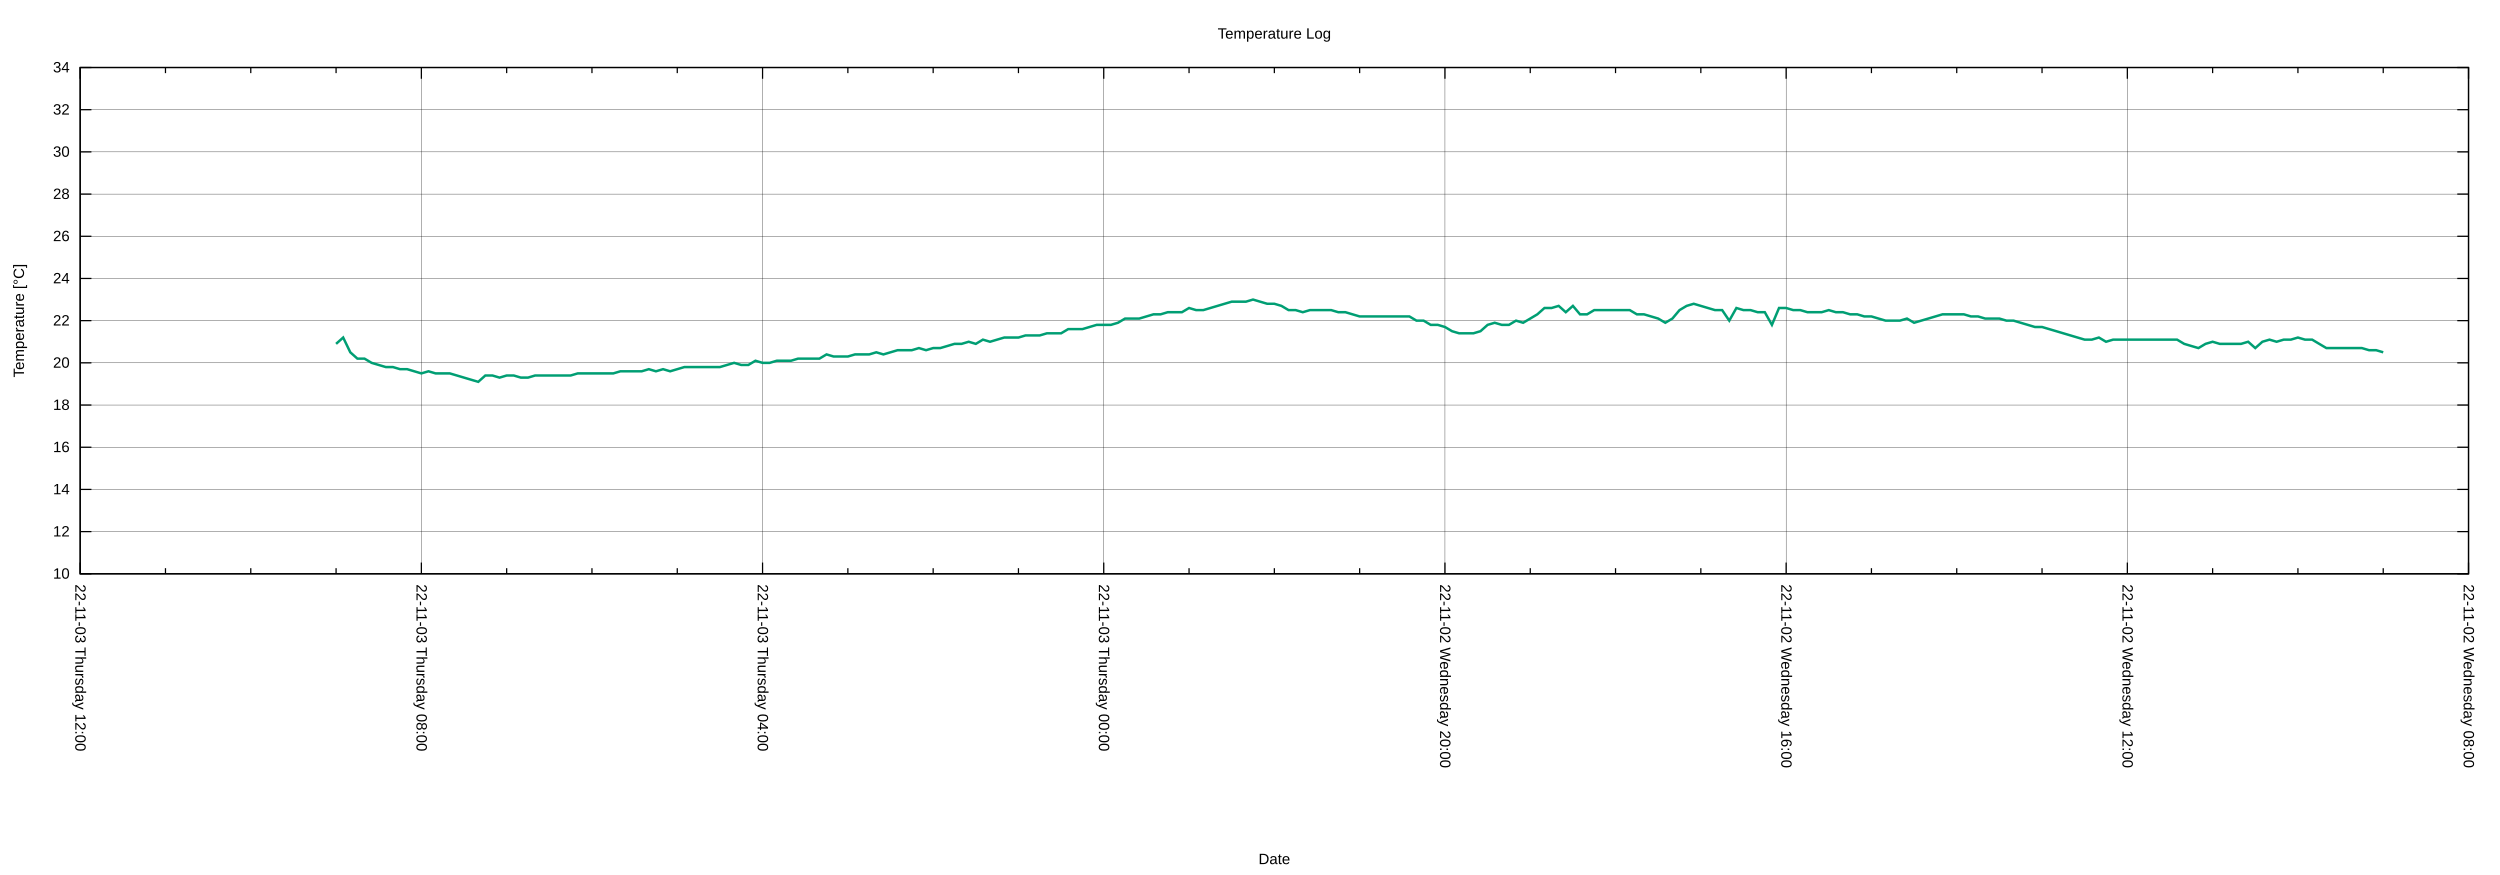
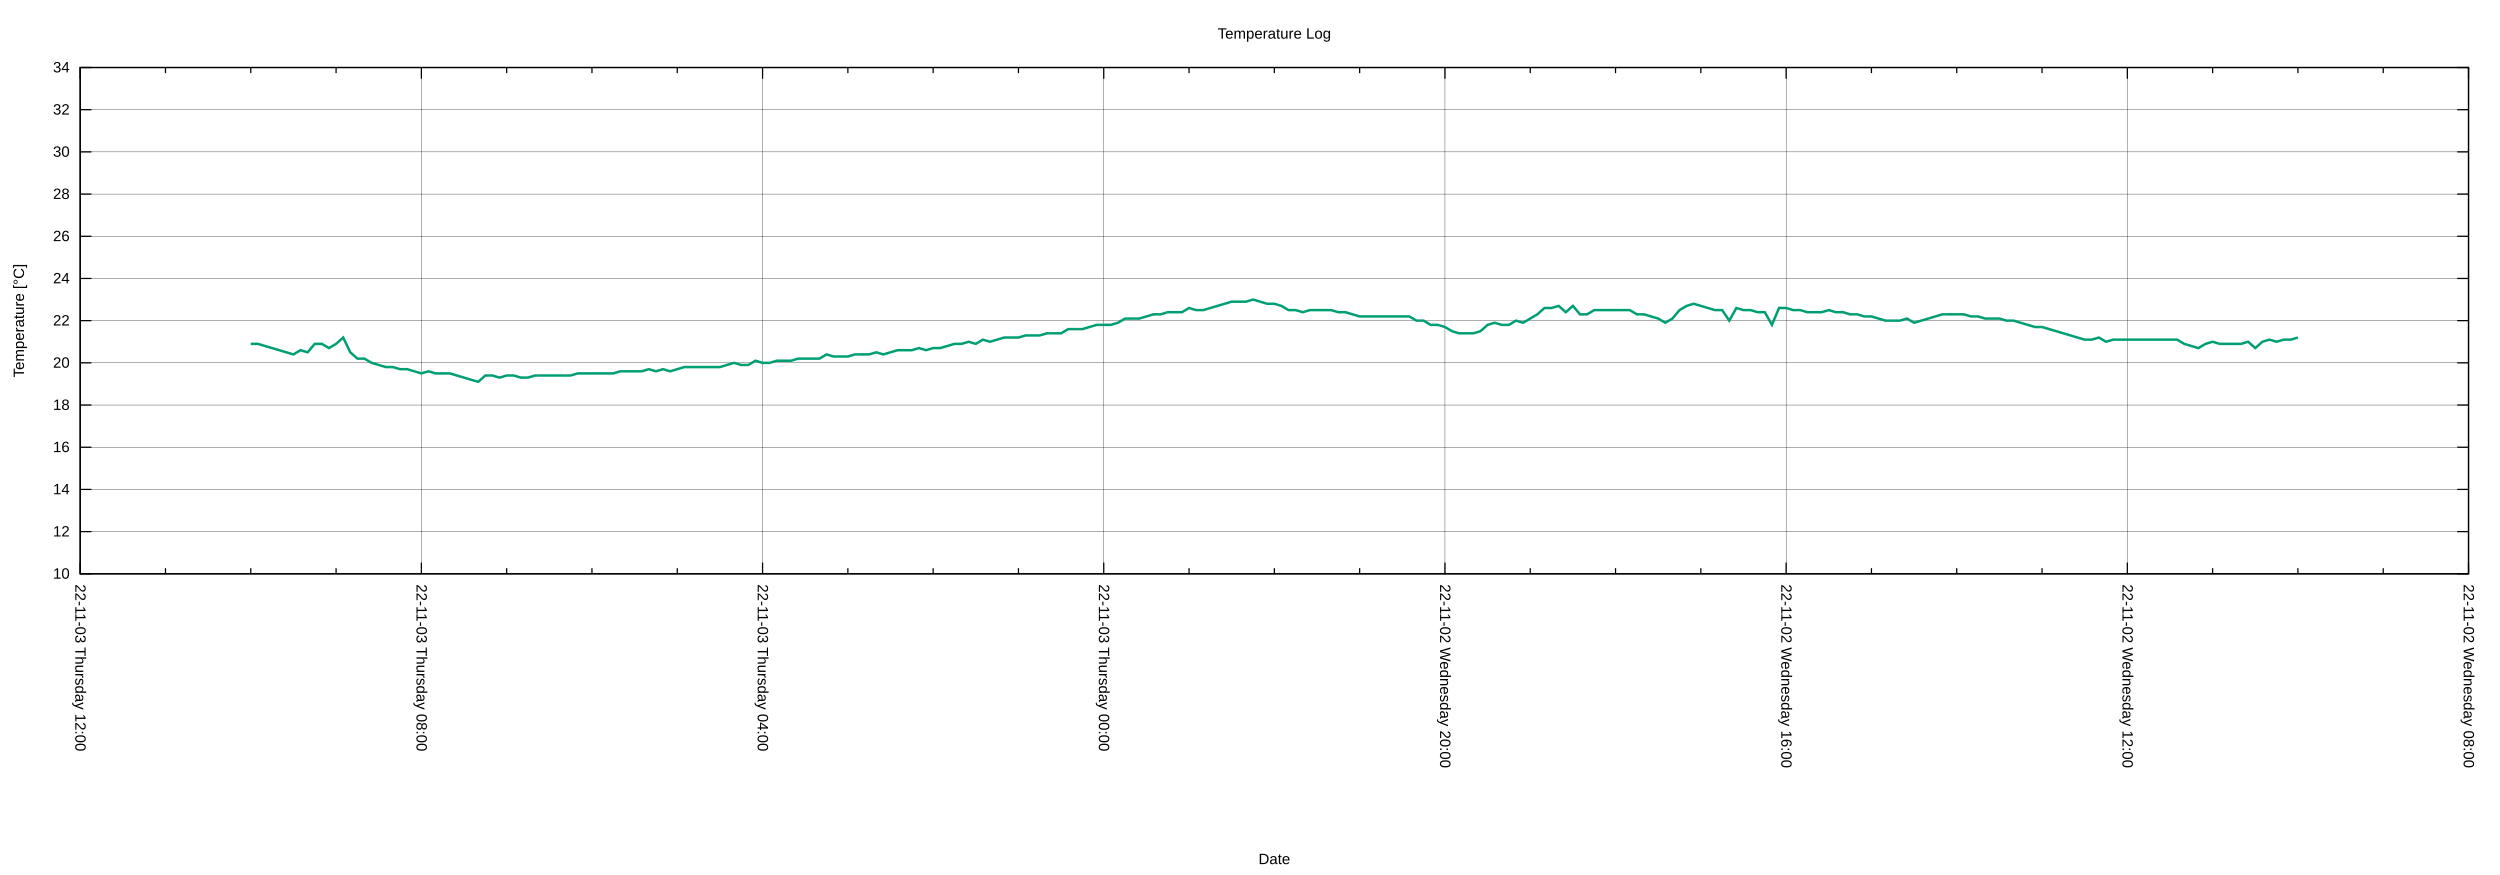
<svg xmlns="http://www.w3.org/2000/svg" xmlns:xlink="http://www.w3.org/1999/xlink" width="2000" height="700" viewBox="0 0 2000 700">
  <g id="gnuplot_canvas">
    <rect x="0" y="0" width="2000" height="700" fill="none" />
    <defs>
      <circle id="gpDot" r="0.5" stroke-width="0.5" stroke="currentColor" />
      <path id="gpPt0" stroke-width="0.222" stroke="currentColor" d="M-1,0 h2 M0,-1 v2" />
      <path id="gpPt1" stroke-width="0.222" stroke="currentColor" d="M-1,-1 L1,1 M1,-1 L-1,1" />
      <path id="gpPt2" stroke-width="0.222" stroke="currentColor" d="M-1,0 L1,0 M0,-1 L0,1 M-1,-1 L1,1 M-1,1 L1,-1" />
      <rect id="gpPt3" stroke-width="0.222" stroke="currentColor" x="-1" y="-1" width="2" height="2" />
      <rect id="gpPt4" stroke-width="0.222" stroke="currentColor" fill="currentColor" x="-1" y="-1" width="2" height="2" />
      <circle id="gpPt5" stroke-width="0.222" stroke="currentColor" cx="0" cy="0" r="1" />
      <use xlink:href="#gpPt5" id="gpPt6" fill="currentColor" stroke="none" />
      <path id="gpPt7" stroke-width="0.222" stroke="currentColor" d="M0,-1.33 L-1.33,0.67 L1.33,0.67 z" />
      <use xlink:href="#gpPt7" id="gpPt8" fill="currentColor" stroke="none" />
      <use xlink:href="#gpPt7" id="gpPt9" stroke="currentColor" transform="rotate(180)" />
      <use xlink:href="#gpPt9" id="gpPt10" fill="currentColor" stroke="none" />
      <use xlink:href="#gpPt3" id="gpPt11" stroke="currentColor" transform="rotate(45)" />
      <use xlink:href="#gpPt11" id="gpPt12" fill="currentColor" stroke="none" />
      <path id="gpPt13" stroke-width="0.222" stroke="currentColor" d="M0,1.330 L1.265,0.411 L0.782,-1.067 L-0.782,-1.076 L-1.265,0.411 z" />
      <use xlink:href="#gpPt13" id="gpPt14" fill="currentColor" stroke="none" />
      <filter id="textbox" filterUnits="objectBoundingBox" x="0" y="0" height="1" width="1">
        <feFlood flood-color="white" flood-opacity="1" result="bgnd" />
        <feComposite in="SourceGraphic" in2="bgnd" operator="atop" />
      </filter>
      <filter id="greybox" filterUnits="objectBoundingBox" x="0" y="0" height="1" width="1">
        <feFlood flood-color="lightgrey" flood-opacity="1" result="grey" />
        <feComposite in="SourceGraphic" in2="grey" operator="atop" />
      </filter>
    </defs>
    <g fill="none" color="white" stroke="currentColor" stroke-width="1.00" stroke-linecap="butt" stroke-linejoin="miter">
</g>
    <g fill="none" color="black" stroke="currentColor" stroke-width="1.00" stroke-linecap="butt" stroke-linejoin="miter">
</g>
    <g fill="none" color="black" stroke="black" stroke-width="0.25" stroke-linecap="butt" stroke-linejoin="miter">
</g>
    <g fill="none" color="black" stroke="currentColor" stroke-width="0.25" stroke-linecap="butt" stroke-linejoin="miter">
      <path stroke="black" class="gridline" d="M64.14,459.04 L1974.82,459.04  " />
    </g>
    <g fill="none" color="black" stroke="black" stroke-width="1.00" stroke-linecap="butt" stroke-linejoin="miter">
</g>
    <g fill="none" color="black" stroke="currentColor" stroke-width="1.00" stroke-linecap="butt" stroke-linejoin="miter">
      <path stroke="black" d="M64.14,459.04 L73.14,459.04 M1974.82,459.04 L1965.82,459.04  " />
      <g transform="translate(55.75,462.94)" stroke="none" fill="black" font-family="Arial" font-size="12.00" text-anchor="end">
        <text>
          <tspan font-family="Arial"> 10</tspan>
        </text>
      </g>
    </g>
    <g fill="none" color="black" stroke="currentColor" stroke-width="1.00" stroke-linecap="butt" stroke-linejoin="miter">
</g>
    <g fill="none" color="black" stroke="black" stroke-width="0.25" stroke-linecap="butt" stroke-linejoin="miter">
</g>
    <g fill="none" color="black" stroke="currentColor" stroke-width="0.25" stroke-linecap="butt" stroke-linejoin="miter">
      <path stroke="black" class="gridline" d="M64.14,425.29 L1974.82,425.29  " />
    </g>
    <g fill="none" color="black" stroke="black" stroke-width="1.00" stroke-linecap="butt" stroke-linejoin="miter">
</g>
    <g fill="none" color="black" stroke="currentColor" stroke-width="1.00" stroke-linecap="butt" stroke-linejoin="miter">
      <path stroke="black" d="M64.14,425.29 L73.14,425.29 M1974.82,425.29 L1965.82,425.29  " />
      <g transform="translate(55.75,429.19)" stroke="none" fill="black" font-family="Arial" font-size="12.00" text-anchor="end">
        <text>
          <tspan font-family="Arial"> 12</tspan>
        </text>
      </g>
    </g>
    <g fill="none" color="black" stroke="currentColor" stroke-width="1.00" stroke-linecap="butt" stroke-linejoin="miter">
</g>
    <g fill="none" color="black" stroke="black" stroke-width="0.25" stroke-linecap="butt" stroke-linejoin="miter">
</g>
    <g fill="none" color="black" stroke="currentColor" stroke-width="0.25" stroke-linecap="butt" stroke-linejoin="miter">
      <path stroke="black" class="gridline" d="M64.14,391.53 L1974.82,391.53  " />
    </g>
    <g fill="none" color="black" stroke="black" stroke-width="1.00" stroke-linecap="butt" stroke-linejoin="miter">
</g>
    <g fill="none" color="black" stroke="currentColor" stroke-width="1.00" stroke-linecap="butt" stroke-linejoin="miter">
      <path stroke="black" d="M64.14,391.53 L73.14,391.53 M1974.82,391.53 L1965.82,391.53  " />
      <g transform="translate(55.75,395.43)" stroke="none" fill="black" font-family="Arial" font-size="12.00" text-anchor="end">
        <text>
          <tspan font-family="Arial"> 14</tspan>
        </text>
      </g>
    </g>
    <g fill="none" color="black" stroke="currentColor" stroke-width="1.00" stroke-linecap="butt" stroke-linejoin="miter">
</g>
    <g fill="none" color="black" stroke="black" stroke-width="0.25" stroke-linecap="butt" stroke-linejoin="miter">
</g>
    <g fill="none" color="black" stroke="currentColor" stroke-width="0.25" stroke-linecap="butt" stroke-linejoin="miter">
      <path stroke="black" class="gridline" d="M64.14,357.78 L1974.82,357.78  " />
    </g>
    <g fill="none" color="black" stroke="black" stroke-width="1.00" stroke-linecap="butt" stroke-linejoin="miter">
</g>
    <g fill="none" color="black" stroke="currentColor" stroke-width="1.00" stroke-linecap="butt" stroke-linejoin="miter">
      <path stroke="black" d="M64.14,357.78 L73.14,357.78 M1974.82,357.78 L1965.82,357.78  " />
      <g transform="translate(55.75,361.68)" stroke="none" fill="black" font-family="Arial" font-size="12.00" text-anchor="end">
        <text>
          <tspan font-family="Arial"> 16</tspan>
        </text>
      </g>
    </g>
    <g fill="none" color="black" stroke="currentColor" stroke-width="1.00" stroke-linecap="butt" stroke-linejoin="miter">
</g>
    <g fill="none" color="black" stroke="black" stroke-width="0.25" stroke-linecap="butt" stroke-linejoin="miter">
</g>
    <g fill="none" color="black" stroke="currentColor" stroke-width="0.25" stroke-linecap="butt" stroke-linejoin="miter">
      <path stroke="black" class="gridline" d="M64.14,324.03 L1974.82,324.03  " />
    </g>
    <g fill="none" color="black" stroke="black" stroke-width="1.00" stroke-linecap="butt" stroke-linejoin="miter">
</g>
    <g fill="none" color="black" stroke="currentColor" stroke-width="1.00" stroke-linecap="butt" stroke-linejoin="miter">
      <path stroke="black" d="M64.14,324.03 L73.14,324.03 M1974.82,324.03 L1965.82,324.03  " />
      <g transform="translate(55.75,327.93)" stroke="none" fill="black" font-family="Arial" font-size="12.00" text-anchor="end">
        <text>
          <tspan font-family="Arial"> 18</tspan>
        </text>
      </g>
    </g>
    <g fill="none" color="black" stroke="currentColor" stroke-width="1.00" stroke-linecap="butt" stroke-linejoin="miter">
</g>
    <g fill="none" color="black" stroke="black" stroke-width="0.25" stroke-linecap="butt" stroke-linejoin="miter">
</g>
    <g fill="none" color="black" stroke="currentColor" stroke-width="0.25" stroke-linecap="butt" stroke-linejoin="miter">
      <path stroke="black" class="gridline" d="M64.14,290.28 L1974.82,290.28  " />
    </g>
    <g fill="none" color="black" stroke="black" stroke-width="1.00" stroke-linecap="butt" stroke-linejoin="miter">
</g>
    <g fill="none" color="black" stroke="currentColor" stroke-width="1.00" stroke-linecap="butt" stroke-linejoin="miter">
      <path stroke="black" d="M64.14,290.28 L73.14,290.28 M1974.82,290.28 L1965.82,290.28  " />
      <g transform="translate(55.75,294.18)" stroke="none" fill="black" font-family="Arial" font-size="12.00" text-anchor="end">
        <text>
          <tspan font-family="Arial"> 20</tspan>
        </text>
      </g>
    </g>
    <g fill="none" color="black" stroke="currentColor" stroke-width="1.00" stroke-linecap="butt" stroke-linejoin="miter">
</g>
    <g fill="none" color="black" stroke="black" stroke-width="0.25" stroke-linecap="butt" stroke-linejoin="miter">
</g>
    <g fill="none" color="black" stroke="currentColor" stroke-width="0.25" stroke-linecap="butt" stroke-linejoin="miter">
      <path stroke="black" class="gridline" d="M64.14,256.52 L1974.82,256.52  " />
    </g>
    <g fill="none" color="black" stroke="black" stroke-width="1.00" stroke-linecap="butt" stroke-linejoin="miter">
</g>
    <g fill="none" color="black" stroke="currentColor" stroke-width="1.00" stroke-linecap="butt" stroke-linejoin="miter">
      <path stroke="black" d="M64.14,256.52 L73.14,256.52 M1974.82,256.52 L1965.82,256.52  " />
      <g transform="translate(55.75,260.42)" stroke="none" fill="black" font-family="Arial" font-size="12.00" text-anchor="end">
        <text>
          <tspan font-family="Arial"> 22</tspan>
        </text>
      </g>
    </g>
    <g fill="none" color="black" stroke="currentColor" stroke-width="1.00" stroke-linecap="butt" stroke-linejoin="miter">
</g>
    <g fill="none" color="black" stroke="black" stroke-width="0.25" stroke-linecap="butt" stroke-linejoin="miter">
</g>
    <g fill="none" color="black" stroke="currentColor" stroke-width="0.25" stroke-linecap="butt" stroke-linejoin="miter">
      <path stroke="black" class="gridline" d="M64.14,222.77 L1974.82,222.77  " />
    </g>
    <g fill="none" color="black" stroke="black" stroke-width="1.00" stroke-linecap="butt" stroke-linejoin="miter">
</g>
    <g fill="none" color="black" stroke="currentColor" stroke-width="1.00" stroke-linecap="butt" stroke-linejoin="miter">
      <path stroke="black" d="M64.14,222.77 L73.14,222.77 M1974.82,222.77 L1965.82,222.77  " />
      <g transform="translate(55.75,226.67)" stroke="none" fill="black" font-family="Arial" font-size="12.00" text-anchor="end">
        <text>
          <tspan font-family="Arial"> 24</tspan>
        </text>
      </g>
    </g>
    <g fill="none" color="black" stroke="currentColor" stroke-width="1.00" stroke-linecap="butt" stroke-linejoin="miter">
</g>
    <g fill="none" color="black" stroke="black" stroke-width="0.25" stroke-linecap="butt" stroke-linejoin="miter">
</g>
    <g fill="none" color="black" stroke="currentColor" stroke-width="0.25" stroke-linecap="butt" stroke-linejoin="miter">
      <path stroke="black" class="gridline" d="M64.14,189.02 L1974.82,189.02  " />
    </g>
    <g fill="none" color="black" stroke="black" stroke-width="1.00" stroke-linecap="butt" stroke-linejoin="miter">
</g>
    <g fill="none" color="black" stroke="currentColor" stroke-width="1.00" stroke-linecap="butt" stroke-linejoin="miter">
      <path stroke="black" d="M64.14,189.02 L73.14,189.02 M1974.82,189.02 L1965.82,189.02  " />
      <g transform="translate(55.75,192.92)" stroke="none" fill="black" font-family="Arial" font-size="12.00" text-anchor="end">
        <text>
          <tspan font-family="Arial"> 26</tspan>
        </text>
      </g>
    </g>
    <g fill="none" color="black" stroke="currentColor" stroke-width="1.00" stroke-linecap="butt" stroke-linejoin="miter">
</g>
    <g fill="none" color="black" stroke="black" stroke-width="0.25" stroke-linecap="butt" stroke-linejoin="miter">
</g>
    <g fill="none" color="black" stroke="currentColor" stroke-width="0.25" stroke-linecap="butt" stroke-linejoin="miter">
      <path stroke="black" class="gridline" d="M64.14,155.27 L1974.82,155.27  " />
    </g>
    <g fill="none" color="black" stroke="black" stroke-width="1.00" stroke-linecap="butt" stroke-linejoin="miter">
</g>
    <g fill="none" color="black" stroke="currentColor" stroke-width="1.00" stroke-linecap="butt" stroke-linejoin="miter">
      <path stroke="black" d="M64.14,155.27 L73.14,155.27 M1974.82,155.27 L1965.82,155.27  " />
      <g transform="translate(55.75,159.17)" stroke="none" fill="black" font-family="Arial" font-size="12.00" text-anchor="end">
        <text>
          <tspan font-family="Arial"> 28</tspan>
        </text>
      </g>
    </g>
    <g fill="none" color="black" stroke="currentColor" stroke-width="1.00" stroke-linecap="butt" stroke-linejoin="miter">
</g>
    <g fill="none" color="black" stroke="black" stroke-width="0.25" stroke-linecap="butt" stroke-linejoin="miter">
</g>
    <g fill="none" color="black" stroke="currentColor" stroke-width="0.25" stroke-linecap="butt" stroke-linejoin="miter">
      <path stroke="black" class="gridline" d="M64.14,121.51 L1974.82,121.51  " />
    </g>
    <g fill="none" color="black" stroke="black" stroke-width="1.00" stroke-linecap="butt" stroke-linejoin="miter">
</g>
    <g fill="none" color="black" stroke="currentColor" stroke-width="1.00" stroke-linecap="butt" stroke-linejoin="miter">
      <path stroke="black" d="M64.14,121.51 L73.14,121.51 M1974.82,121.51 L1965.82,121.51  " />
      <g transform="translate(55.75,125.41)" stroke="none" fill="black" font-family="Arial" font-size="12.00" text-anchor="end">
        <text>
          <tspan font-family="Arial"> 30</tspan>
        </text>
      </g>
    </g>
    <g fill="none" color="black" stroke="currentColor" stroke-width="1.00" stroke-linecap="butt" stroke-linejoin="miter">
</g>
    <g fill="none" color="black" stroke="black" stroke-width="0.25" stroke-linecap="butt" stroke-linejoin="miter">
</g>
    <g fill="none" color="black" stroke="currentColor" stroke-width="0.25" stroke-linecap="butt" stroke-linejoin="miter">
      <path stroke="black" class="gridline" d="M64.14,87.76 L1974.82,87.76  " />
    </g>
    <g fill="none" color="black" stroke="black" stroke-width="1.00" stroke-linecap="butt" stroke-linejoin="miter">
</g>
    <g fill="none" color="black" stroke="currentColor" stroke-width="1.00" stroke-linecap="butt" stroke-linejoin="miter">
      <path stroke="black" d="M64.14,87.76 L73.14,87.76 M1974.82,87.76 L1965.82,87.76  " />
      <g transform="translate(55.75,91.66)" stroke="none" fill="black" font-family="Arial" font-size="12.00" text-anchor="end">
        <text>
          <tspan font-family="Arial"> 32</tspan>
        </text>
      </g>
    </g>
    <g fill="none" color="black" stroke="currentColor" stroke-width="1.00" stroke-linecap="butt" stroke-linejoin="miter">
</g>
    <g fill="none" color="black" stroke="black" stroke-width="0.25" stroke-linecap="butt" stroke-linejoin="miter">
</g>
    <g fill="none" color="black" stroke="currentColor" stroke-width="0.25" stroke-linecap="butt" stroke-linejoin="miter">
      <path stroke="black" class="gridline" d="M64.14,54.01 L1974.82,54.01  " />
    </g>
    <g fill="none" color="black" stroke="black" stroke-width="1.00" stroke-linecap="butt" stroke-linejoin="miter">
</g>
    <g fill="none" color="black" stroke="currentColor" stroke-width="1.00" stroke-linecap="butt" stroke-linejoin="miter">
      <path stroke="black" d="M64.14,54.01 L73.14,54.01 M1974.82,54.01 L1965.82,54.01  " />
      <g transform="translate(55.75,57.91)" stroke="none" fill="black" font-family="Arial" font-size="12.00" text-anchor="end">
        <text>
          <tspan font-family="Arial"> 34</tspan>
        </text>
      </g>
    </g>
    <g fill="none" color="black" stroke="currentColor" stroke-width="1.00" stroke-linecap="butt" stroke-linejoin="miter">
</g>
    <g fill="none" color="black" stroke="black" stroke-width="0.25" stroke-linecap="butt" stroke-linejoin="miter">
</g>
    <g fill="none" color="black" stroke="currentColor" stroke-width="0.25" stroke-linecap="butt" stroke-linejoin="miter">
      <path stroke="black" class="gridline" d="M1974.82,459.04 L1974.82,54.01  " />
    </g>
    <g fill="none" color="black" stroke="black" stroke-width="1.00" stroke-linecap="butt" stroke-linejoin="miter">
</g>
    <g fill="none" color="black" stroke="currentColor" stroke-width="1.00" stroke-linecap="butt" stroke-linejoin="miter">
      <path stroke="black" d="M1974.82,459.04 L1974.82,450.04 M1974.82,54.01 L1974.82,63.01  " />
      <g transform="translate(1970.92,467.43) rotate(90)" stroke="none" fill="black" font-family="Arial" font-size="12.00" text-anchor="start">
        <text>
          <tspan font-family="Arial">22-11-02 Wednesday 08:00</tspan>
        </text>
      </g>
    </g>
    <g fill="none" color="black" stroke="currentColor" stroke-width="1.00" stroke-linecap="butt" stroke-linejoin="miter">
      <path stroke="black" d="M1906.58,459.04 L1906.58,454.54 M1906.58,54.01 L1906.58,58.51 M1838.34,459.04 L1838.34,454.54 M1838.34,54.01 L1838.34,58.51   M1770.10,459.04 L1770.10,454.54 M1770.10,54.01 L1770.10,58.51  " />
    </g>
    <g fill="none" color="black" stroke="black" stroke-width="0.25" stroke-linecap="butt" stroke-linejoin="miter">
</g>
    <g fill="none" color="black" stroke="currentColor" stroke-width="0.25" stroke-linecap="butt" stroke-linejoin="miter">
      <path stroke="black" class="gridline" d="M1701.87,459.04 L1701.87,54.01  " />
    </g>
    <g fill="none" color="black" stroke="black" stroke-width="1.00" stroke-linecap="butt" stroke-linejoin="miter">
</g>
    <g fill="none" color="black" stroke="currentColor" stroke-width="1.00" stroke-linecap="butt" stroke-linejoin="miter">
      <path stroke="black" d="M1701.87,459.04 L1701.87,450.04 M1701.87,54.01 L1701.87,63.01  " />
      <g transform="translate(1697.97,467.43) rotate(90)" stroke="none" fill="black" font-family="Arial" font-size="12.00" text-anchor="start">
        <text>
          <tspan font-family="Arial">22-11-02 Wednesday 12:00</tspan>
        </text>
      </g>
    </g>
    <g fill="none" color="black" stroke="currentColor" stroke-width="1.00" stroke-linecap="butt" stroke-linejoin="miter">
      <path stroke="black" d="M1633.63,459.04 L1633.63,454.54 M1633.63,54.01 L1633.63,58.51 M1565.39,459.04 L1565.39,454.54 M1565.39,54.01 L1565.39,58.51   M1497.15,459.04 L1497.15,454.54 M1497.15,54.01 L1497.15,58.51  " />
    </g>
    <g fill="none" color="black" stroke="black" stroke-width="0.25" stroke-linecap="butt" stroke-linejoin="miter">
</g>
    <g fill="none" color="black" stroke="currentColor" stroke-width="0.25" stroke-linecap="butt" stroke-linejoin="miter">
      <path stroke="black" class="gridline" d="M1428.91,459.04 L1428.91,54.01  " />
    </g>
    <g fill="none" color="black" stroke="black" stroke-width="1.00" stroke-linecap="butt" stroke-linejoin="miter">
</g>
    <g fill="none" color="black" stroke="currentColor" stroke-width="1.00" stroke-linecap="butt" stroke-linejoin="miter">
      <path stroke="black" d="M1428.91,459.04 L1428.91,450.04 M1428.91,54.01 L1428.91,63.01  " />
      <g transform="translate(1425.01,467.43) rotate(90)" stroke="none" fill="black" font-family="Arial" font-size="12.00" text-anchor="start">
        <text>
          <tspan font-family="Arial">22-11-02 Wednesday 16:00</tspan>
        </text>
      </g>
    </g>
    <g fill="none" color="black" stroke="currentColor" stroke-width="1.00" stroke-linecap="butt" stroke-linejoin="miter">
      <path stroke="black" d="M1360.67,459.04 L1360.67,454.54 M1360.67,54.01 L1360.67,58.51 M1292.43,459.04 L1292.43,454.54 M1292.43,54.01 L1292.43,58.51   M1224.20,459.04 L1224.20,454.54 M1224.20,54.01 L1224.20,58.51  " />
    </g>
    <g fill="none" color="black" stroke="black" stroke-width="0.25" stroke-linecap="butt" stroke-linejoin="miter">
</g>
    <g fill="none" color="black" stroke="currentColor" stroke-width="0.25" stroke-linecap="butt" stroke-linejoin="miter">
      <path stroke="black" class="gridline" d="M1155.96,459.04 L1155.96,54.01  " />
    </g>
    <g fill="none" color="black" stroke="black" stroke-width="1.00" stroke-linecap="butt" stroke-linejoin="miter">
</g>
    <g fill="none" color="black" stroke="currentColor" stroke-width="1.00" stroke-linecap="butt" stroke-linejoin="miter">
      <path stroke="black" d="M1155.96,459.04 L1155.96,450.04 M1155.96,54.01 L1155.96,63.01  " />
      <g transform="translate(1152.06,467.43) rotate(90)" stroke="none" fill="black" font-family="Arial" font-size="12.00" text-anchor="start">
        <text>
          <tspan font-family="Arial">22-11-02 Wednesday 20:00</tspan>
        </text>
      </g>
    </g>
    <g fill="none" color="black" stroke="currentColor" stroke-width="1.00" stroke-linecap="butt" stroke-linejoin="miter">
      <path stroke="black" d="M1087.72,459.04 L1087.72,454.54 M1087.72,54.01 L1087.72,58.51 M1019.48,459.04 L1019.48,454.54 M1019.48,54.01 L1019.48,58.51   M951.24,459.04 L951.24,454.54 M951.24,54.01 L951.24,58.51  " />
    </g>
    <g fill="none" color="black" stroke="black" stroke-width="0.25" stroke-linecap="butt" stroke-linejoin="miter">
</g>
    <g fill="none" color="black" stroke="currentColor" stroke-width="0.25" stroke-linecap="butt" stroke-linejoin="miter">
      <path stroke="black" class="gridline" d="M883.00,459.04 L883.00,54.01  " />
    </g>
    <g fill="none" color="black" stroke="black" stroke-width="1.00" stroke-linecap="butt" stroke-linejoin="miter">
</g>
    <g fill="none" color="black" stroke="currentColor" stroke-width="1.00" stroke-linecap="butt" stroke-linejoin="miter">
      <path stroke="black" d="M883.00,459.04 L883.00,450.04 M883.00,54.01 L883.00,63.01  " />
      <g transform="translate(879.10,467.43) rotate(90)" stroke="none" fill="black" font-family="Arial" font-size="12.00" text-anchor="start">
        <text>
          <tspan font-family="Arial">22-11-03 Thursday 00:00</tspan>
        </text>
      </g>
    </g>
    <g fill="none" color="black" stroke="currentColor" stroke-width="1.00" stroke-linecap="butt" stroke-linejoin="miter">
      <path stroke="black" d="M814.76,459.04 L814.76,454.54 M814.76,54.01 L814.76,58.51 M746.53,459.04 L746.53,454.54 M746.53,54.01 L746.53,58.51   M678.29,459.04 L678.29,454.54 M678.29,54.01 L678.29,58.51  " />
    </g>
    <g fill="none" color="black" stroke="black" stroke-width="0.25" stroke-linecap="butt" stroke-linejoin="miter">
</g>
    <g fill="none" color="black" stroke="currentColor" stroke-width="0.25" stroke-linecap="butt" stroke-linejoin="miter">
      <path stroke="black" class="gridline" d="M610.05,459.04 L610.05,54.01  " />
    </g>
    <g fill="none" color="black" stroke="black" stroke-width="1.00" stroke-linecap="butt" stroke-linejoin="miter">
</g>
    <g fill="none" color="black" stroke="currentColor" stroke-width="1.00" stroke-linecap="butt" stroke-linejoin="miter">
      <path stroke="black" d="M610.05,459.04 L610.05,450.04 M610.05,54.01 L610.05,63.01  " />
      <g transform="translate(606.15,467.43) rotate(90)" stroke="none" fill="black" font-family="Arial" font-size="12.00" text-anchor="start">
        <text>
          <tspan font-family="Arial">22-11-03 Thursday 04:00</tspan>
        </text>
      </g>
    </g>
    <g fill="none" color="black" stroke="currentColor" stroke-width="1.00" stroke-linecap="butt" stroke-linejoin="miter">
      <path stroke="black" d="M541.81,459.04 L541.81,454.54 M541.81,54.01 L541.81,58.51 M473.57,459.04 L473.57,454.54 M473.57,54.01 L473.57,58.51   M405.33,459.04 L405.33,454.54 M405.33,54.01 L405.33,58.51  " />
    </g>
    <g fill="none" color="black" stroke="black" stroke-width="0.25" stroke-linecap="butt" stroke-linejoin="miter">
</g>
    <g fill="none" color="black" stroke="currentColor" stroke-width="0.25" stroke-linecap="butt" stroke-linejoin="miter">
      <path stroke="black" class="gridline" d="M337.09,459.04 L337.09,54.01  " />
    </g>
    <g fill="none" color="black" stroke="black" stroke-width="1.00" stroke-linecap="butt" stroke-linejoin="miter">
</g>
    <g fill="none" color="black" stroke="currentColor" stroke-width="1.00" stroke-linecap="butt" stroke-linejoin="miter">
      <path stroke="black" d="M337.09,459.04 L337.09,450.04 M337.09,54.01 L337.09,63.01  " />
      <g transform="translate(333.19,467.43) rotate(90)" stroke="none" fill="black" font-family="Arial" font-size="12.00" text-anchor="start">
        <text>
          <tspan font-family="Arial">22-11-03 Thursday 08:00</tspan>
        </text>
      </g>
    </g>
    <g fill="none" color="black" stroke="currentColor" stroke-width="1.00" stroke-linecap="butt" stroke-linejoin="miter">
      <path stroke="black" d="M268.86,459.04 L268.86,454.54 M268.86,54.01 L268.86,58.51 M200.62,459.04 L200.62,454.54 M200.62,54.01 L200.62,58.51   M132.38,459.04 L132.38,454.54 M132.38,54.01 L132.38,58.51  " />
    </g>
    <g fill="none" color="black" stroke="black" stroke-width="0.25" stroke-linecap="butt" stroke-linejoin="miter">
</g>
    <g fill="none" color="black" stroke="currentColor" stroke-width="0.25" stroke-linecap="butt" stroke-linejoin="miter">
      <path stroke="black" class="gridline" d="M64.14,459.04 L64.14,54.01  " />
    </g>
    <g fill="none" color="black" stroke="black" stroke-width="1.00" stroke-linecap="butt" stroke-linejoin="miter">
</g>
    <g fill="none" color="black" stroke="currentColor" stroke-width="1.00" stroke-linecap="butt" stroke-linejoin="miter">
      <path stroke="black" d="M64.14,459.04 L64.14,450.04 M64.14,54.01 L64.14,63.01  " />
      <g transform="translate(60.24,467.43) rotate(90)" stroke="none" fill="black" font-family="Arial" font-size="12.00" text-anchor="start">
        <text>
          <tspan font-family="Arial">22-11-03 Thursday 12:00</tspan>
        </text>
      </g>
    </g>
    <g fill="none" color="black" stroke="currentColor" stroke-width="1.00" stroke-linecap="butt" stroke-linejoin="miter">
</g>
    <g fill="none" color="black" stroke="currentColor" stroke-width="1.00" stroke-linecap="butt" stroke-linejoin="miter">
      <path stroke="black" d="M64.14,54.01 L64.14,459.04 L1974.82,459.04 L1974.82,54.01 L64.14,54.01 Z  " />
    </g>
    <g fill="none" color="black" stroke="currentColor" stroke-width="1.00" stroke-linecap="butt" stroke-linejoin="miter">
      <g transform="translate(19.18,256.53) rotate(270)" stroke="none" fill="black" font-family="Arial" font-size="12.00" text-anchor="middle">
        <text>
          <tspan font-family="Arial">Temperature [°C]</tspan>
        </text>
      </g>
    </g>
    <g fill="none" color="black" stroke="currentColor" stroke-width="1.00" stroke-linecap="butt" stroke-linejoin="miter">
      <g transform="translate(1019.48,691.30)" stroke="none" fill="black" font-family="Arial" font-size="12.00" text-anchor="middle">
        <text>
          <tspan font-family="Arial">Date</tspan>
        </text>
      </g>
    </g>
    <g fill="none" color="black" stroke="currentColor" stroke-width="1.00" stroke-linecap="butt" stroke-linejoin="miter">
</g>
    <g id="gnuplot_plot_1">
      <g fill="none" color="white" stroke="currentColor" stroke-width="2.00" stroke-linecap="butt" stroke-linejoin="miter">
</g>
      <g fill="none" color="black" stroke="currentColor" stroke-width="2.00" stroke-linecap="butt" stroke-linejoin="miter">
-         <path stroke="rgb(  0, 158, 115)" d="M268.86,275.09 L274.54,270.03 L280.23,281.84 L285.92,286.90 L291.60,286.90 L297.29,290.28 L302.98,291.97 L308.66,293.65   L314.35,293.65 L320.03,295.34 L325.72,295.34 L331.41,297.03 L337.09,298.72 L342.78,297.03 L348.47,298.72 L354.15,298.72   L359.84,298.72 L365.53,300.40 L371.21,302.09 L376.90,303.78 L382.59,305.47 L388.27,300.40 L393.96,300.40 L399.65,302.09   L405.33,300.40 L411.02,300.40 L416.71,302.09 L422.39,302.09 L428.08,300.40 L433.77,300.40 L439.45,300.40 L445.14,300.40   L450.83,300.40 L456.51,300.40 L462.20,298.72 L467.88,298.72 L473.57,298.72 L479.26,298.72 L484.94,298.72 L490.63,298.72   L496.32,297.03 L502.00,297.03 L507.69,297.03 L513.38,297.03 L519.06,295.34 L524.75,297.03 L530.44,295.34 L536.12,297.03   L541.81,295.34 L547.50,293.65 L553.18,293.65 L558.87,293.65 L564.56,293.65 L570.24,293.65 L575.93,293.65 L581.62,291.97   L587.30,290.28 L592.99,291.97 L598.68,291.97 L604.36,288.59 L610.05,290.28 L615.74,290.28 L621.42,288.59 L627.11,288.59   L632.79,288.59 L638.48,286.90 L644.17,286.90 L649.85,286.90 L655.54,286.90 L661.23,283.53 L666.91,285.21 L672.60,285.21   L678.29,285.21 L683.97,283.53 L689.66,283.53 L695.35,283.53 L701.03,281.84 L706.72,283.53 L712.41,281.84 L718.09,280.15   L723.78,280.15 L729.47,280.15 L735.15,278.46 L740.84,280.15 L746.53,278.46 L752.21,278.46 L757.90,276.78 L763.59,275.09   L769.27,275.09 L774.96,273.40 L780.65,275.09 L786.33,271.71 L792.02,273.40 L797.70,271.71 L803.39,270.03 L809.08,270.03   L814.76,270.03 L820.45,268.34 L826.14,268.34 L831.82,268.34 L837.51,266.65 L843.20,266.65 L848.88,266.65 L854.57,263.28   L860.26,263.28 L865.94,263.28 L871.63,261.59 L877.32,259.90 L883.00,259.90 L888.69,259.90 L894.38,258.21 L900.06,254.84   L905.75,254.84 L911.44,254.84 L917.12,253.15 L922.81,251.46 L928.50,251.46 L934.18,249.77 L939.87,249.77 L945.55,249.77   L951.24,246.40 L956.93,248.09 L962.61,248.09 L968.30,246.40 L973.99,244.71 L979.67,243.02 L985.36,241.34 L991.05,241.34   L996.73,241.34 L1002.42,239.65 L1008.11,241.34 L1013.79,243.02 L1019.48,243.02 L1025.17,244.71 L1030.85,248.09 L1036.54,248.09   L1042.23,249.77 L1047.91,248.09 L1053.60,248.09 L1059.29,248.09 L1064.97,248.09 L1070.66,249.77 L1076.35,249.77 L1082.03,251.46   L1087.72,253.15 L1093.41,253.15 L1099.09,253.15 L1104.78,253.15 L1110.46,253.15 L1116.15,253.15 L1121.84,253.15 L1127.52,253.15   L1133.21,256.52 L1138.90,256.52 L1144.58,259.90 L1150.27,259.90 L1155.96,261.59 L1161.64,264.96 L1167.33,266.65 L1173.02,266.65   L1178.70,266.65 L1184.39,264.96 L1190.08,259.90 L1195.76,258.21 L1201.45,259.90 L1207.14,259.90 L1212.82,256.52 L1218.51,258.21   L1224.20,254.84 L1229.88,251.46 L1235.57,246.40 L1241.26,246.40 L1246.94,244.71 L1252.63,249.77 L1258.32,244.71 L1264.00,251.46   L1269.69,251.46 L1275.37,248.09 L1281.06,248.09 L1286.75,248.09 L1292.43,248.09 L1298.12,248.09 L1303.81,248.09 L1309.49,251.46   L1315.18,251.46 L1320.87,253.15 L1326.55,254.84 L1332.24,258.21 L1337.93,254.84 L1343.61,248.09 L1349.30,244.71 L1354.99,243.02   L1360.67,244.71 L1366.36,246.40 L1372.05,248.09 L1377.73,248.09 L1383.42,256.52 L1389.11,246.40 L1394.79,248.09 L1400.48,248.09   L1406.17,249.77 L1411.85,249.77 L1417.54,259.90 L1423.22,246.40 L1428.91,246.40 L1434.60,248.09 L1440.28,248.09 L1445.97,249.77   L1451.66,249.77 L1457.34,249.77 L1463.03,248.09 L1468.72,249.77 L1474.40,249.77 L1480.09,251.46 L1485.78,251.46 L1491.46,253.15   L1497.15,253.15 L1502.84,254.84 L1508.52,256.52 L1514.21,256.52 L1519.90,256.52 L1525.58,254.84 L1531.27,258.21 L1536.96,256.52   L1542.64,254.84 L1548.33,253.15 L1554.02,251.46 L1559.70,251.46 L1565.39,251.46 L1571.08,251.46 L1576.76,253.15 L1582.45,253.15   L1588.13,254.84 L1593.82,254.84 L1599.51,254.84 L1605.19,256.52 L1610.88,256.52 L1616.57,258.21 L1622.25,259.90 L1627.94,261.59   L1633.63,261.59 L1639.31,263.28 L1645.00,264.96 L1650.69,266.65 L1656.37,268.34 L1662.06,270.03 L1667.75,271.71 L1673.43,271.71   L1679.12,270.03 L1684.81,273.40 L1690.49,271.71 L1696.18,271.71 L1701.87,271.71 L1707.55,271.71 L1713.24,271.71 L1718.93,271.71   L1724.61,271.71 L1730.30,271.71 L1735.99,271.71 L1741.67,271.71 L1747.36,275.09 L1753.04,276.78 L1758.73,278.46 L1764.42,275.09   L1770.10,273.40 L1775.79,275.09 L1781.48,275.09 L1787.16,275.09 L1792.85,275.09 L1798.54,273.40 L1804.22,278.46 L1809.91,273.40   L1815.60,271.71 L1821.28,273.40 L1826.97,271.71 L1832.66,271.71 L1838.34,270.03 L1844.03,271.71 L1849.72,271.71 L1855.40,275.09   L1861.09,278.46 L1866.78,278.46 L1872.46,278.46 L1878.15,278.46 L1883.84,278.46 L1889.52,278.46 L1895.21,280.15 L1900.89,280.15   L1906.58,281.84  " />
+         <path stroke="rgb(  0, 158, 115)" d="M200.62,275.09 L206.30,275.09 L211.99,276.78 L217.68,278.46 L223.36,280.15 L229.05,281.84 L234.74,283.53 L240.42,280.15   L246.11,281.84 L251.80,275.09 L257.48,275.09 L263.17,278.46 L268.86,275.09 L274.54,270.03 L280.23,281.84 L285.92,286.90   L291.60,286.90 L297.29,290.28 L302.98,291.97 L308.66,293.65 L314.35,293.65 L320.03,295.34 L325.72,295.34 L331.41,297.03   L337.09,298.72 L342.78,297.03 L348.47,298.72 L354.15,298.72 L359.84,298.72 L365.53,300.40 L371.21,302.09 L376.90,303.78   L382.59,305.47 L388.27,300.40 L393.96,300.40 L399.65,302.09 L405.33,300.40 L411.02,300.40 L416.71,302.09 L422.39,302.09   L428.08,300.40 L433.77,300.40 L439.45,300.40 L445.14,300.40 L450.83,300.40 L456.51,300.40 L462.20,298.72 L467.88,298.72   L473.57,298.72 L479.26,298.72 L484.94,298.72 L490.63,298.72 L496.32,297.03 L502.00,297.03 L507.69,297.03 L513.38,297.03   L519.06,295.34 L524.75,297.03 L530.44,295.34 L536.12,297.03 L541.81,295.34 L547.50,293.65 L553.18,293.65 L558.87,293.65   L564.56,293.65 L570.24,293.65 L575.93,293.65 L581.62,291.97 L587.30,290.28 L592.99,291.97 L598.68,291.97 L604.36,288.59   L610.05,290.28 L615.74,290.28 L621.42,288.59 L627.11,288.59 L632.79,288.59 L638.48,286.90 L644.17,286.90 L649.85,286.90   L655.54,286.90 L661.23,283.53 L666.91,285.21 L672.60,285.21 L678.29,285.21 L683.97,283.53 L689.66,283.53 L695.35,283.53   L701.03,281.84 L706.72,283.53 L712.41,281.84 L718.09,280.15 L723.78,280.15 L729.47,280.15 L735.15,278.46 L740.84,280.15   L746.53,278.46 L752.21,278.46 L757.90,276.78 L763.59,275.09 L769.27,275.09 L774.96,273.40 L780.65,275.09 L786.33,271.71   L792.02,273.40 L797.70,271.71 L803.39,270.03 L809.08,270.03 L814.76,270.03 L820.45,268.34 L826.14,268.34 L831.82,268.34   L837.51,266.65 L843.20,266.65 L848.88,266.65 L854.57,263.28 L860.26,263.28 L865.94,263.28 L871.63,261.59 L877.32,259.90   L883.00,259.90 L888.69,259.90 L894.38,258.21 L900.06,254.84 L905.75,254.84 L911.44,254.84 L917.12,253.15 L922.81,251.46   L928.50,251.46 L934.18,249.77 L939.87,249.77 L945.55,249.77 L951.24,246.40 L956.93,248.09 L962.61,248.09 L968.30,246.40   L973.99,244.71 L979.67,243.02 L985.36,241.34 L991.05,241.34 L996.73,241.34 L1002.42,239.65 L1008.11,241.34 L1013.79,243.02   L1019.48,243.02 L1025.17,244.71 L1030.85,248.09 L1036.54,248.09 L1042.23,249.77 L1047.91,248.09 L1053.60,248.09 L1059.29,248.09   L1064.97,248.09 L1070.66,249.77 L1076.35,249.77 L1082.03,251.46 L1087.72,253.15 L1093.41,253.15 L1099.09,253.15 L1104.78,253.15   L1110.46,253.15 L1116.15,253.15 L1121.84,253.15 L1127.52,253.15 L1133.21,256.52 L1138.90,256.52 L1144.58,259.90 L1150.27,259.90   L1155.96,261.59 L1161.64,264.96 L1167.33,266.65 L1173.02,266.65 L1178.70,266.65 L1184.39,264.96 L1190.08,259.90 L1195.76,258.21   L1201.45,259.90 L1207.14,259.90 L1212.82,256.52 L1218.51,258.21 L1224.20,254.84 L1229.88,251.46 L1235.57,246.40 L1241.26,246.40   L1246.94,244.71 L1252.63,249.77 L1258.32,244.71 L1264.00,251.46 L1269.69,251.46 L1275.37,248.09 L1281.06,248.09 L1286.75,248.09   L1292.43,248.09 L1298.12,248.09 L1303.81,248.09 L1309.49,251.46 L1315.18,251.46 L1320.87,253.15 L1326.55,254.84 L1332.24,258.21   L1337.93,254.84 L1343.61,248.09 L1349.30,244.71 L1354.99,243.02 L1360.67,244.71 L1366.36,246.40 L1372.05,248.09 L1377.73,248.09   L1383.42,256.52 L1389.11,246.40 L1394.79,248.09 L1400.48,248.09 L1406.17,249.77 L1411.85,249.77 L1417.54,259.90 L1423.22,246.40   L1428.91,246.40 L1434.60,248.09 L1440.28,248.09 L1445.97,249.77 L1451.66,249.77 L1457.34,249.77 L1463.03,248.09 L1468.72,249.77   L1474.40,249.77 L1480.09,251.46 L1485.78,251.46 L1491.46,253.15 L1497.15,253.15 L1502.84,254.84 L1508.52,256.52 L1514.21,256.52   L1519.90,256.52 L1525.58,254.84 L1531.27,258.21 L1536.96,256.52 L1542.64,254.84 L1548.33,253.15 L1554.02,251.46 L1559.70,251.46   L1565.39,251.46 L1571.08,251.46 L1576.76,253.15 L1582.45,253.15 L1588.13,254.84 L1593.82,254.84 L1599.51,254.84 L1605.19,256.52   L1610.88,256.52 L1616.57,258.21 L1622.25,259.90 L1627.94,261.59 L1633.63,261.59 L1639.31,263.28 L1645.00,264.96 L1650.69,266.65   L1656.37,268.34 L1662.06,270.03 L1667.75,271.71 L1673.43,271.71 L1679.12,270.03 L1684.81,273.40 L1690.49,271.71 L1696.18,271.71   L1701.87,271.71 L1707.55,271.71 L1713.24,271.71 L1718.93,271.71 L1724.61,271.71 L1730.30,271.71 L1735.99,271.71 L1741.67,271.71   L1747.36,275.09 L1753.04,276.78 L1758.73,278.46 L1764.42,275.09 L1770.10,273.40 L1775.79,275.09 L1781.48,275.09 L1787.16,275.09   L1792.85,275.09 L1798.54,273.40 L1804.22,278.46 L1809.91,273.40 L1815.60,271.71 L1821.28,273.40 L1826.97,271.71 L1832.66,271.71   L1838.34,270.03  " />
      </g>
    </g>
    <g fill="none" color="black" stroke="currentColor" stroke-width="2.00" stroke-linecap="butt" stroke-linejoin="miter">
</g>
    <g fill="none" color="black" stroke="black" stroke-width="1.00" stroke-linecap="butt" stroke-linejoin="miter">
</g>
    <g fill="none" color="black" stroke="currentColor" stroke-width="1.00" stroke-linecap="butt" stroke-linejoin="miter">
      <path stroke="black" d="M64.14,54.01 L64.14,459.04 L1974.82,459.04 L1974.82,54.01 L64.14,54.01 Z  " />
    </g>
    <g fill="none" color="black" stroke="currentColor" stroke-width="1.00" stroke-linecap="butt" stroke-linejoin="miter">
      <g transform="translate(1019.48,30.91)" stroke="none" fill="black" font-family="Arial" font-size="12.00" text-anchor="middle">
        <text>
          <tspan font-family="Arial">Temperature Log</tspan>
        </text>
      </g>
    </g>
    <g fill="none" color="black" stroke="currentColor" stroke-width="1.00" stroke-linecap="butt" stroke-linejoin="miter">
</g>
  </g>
</svg>
